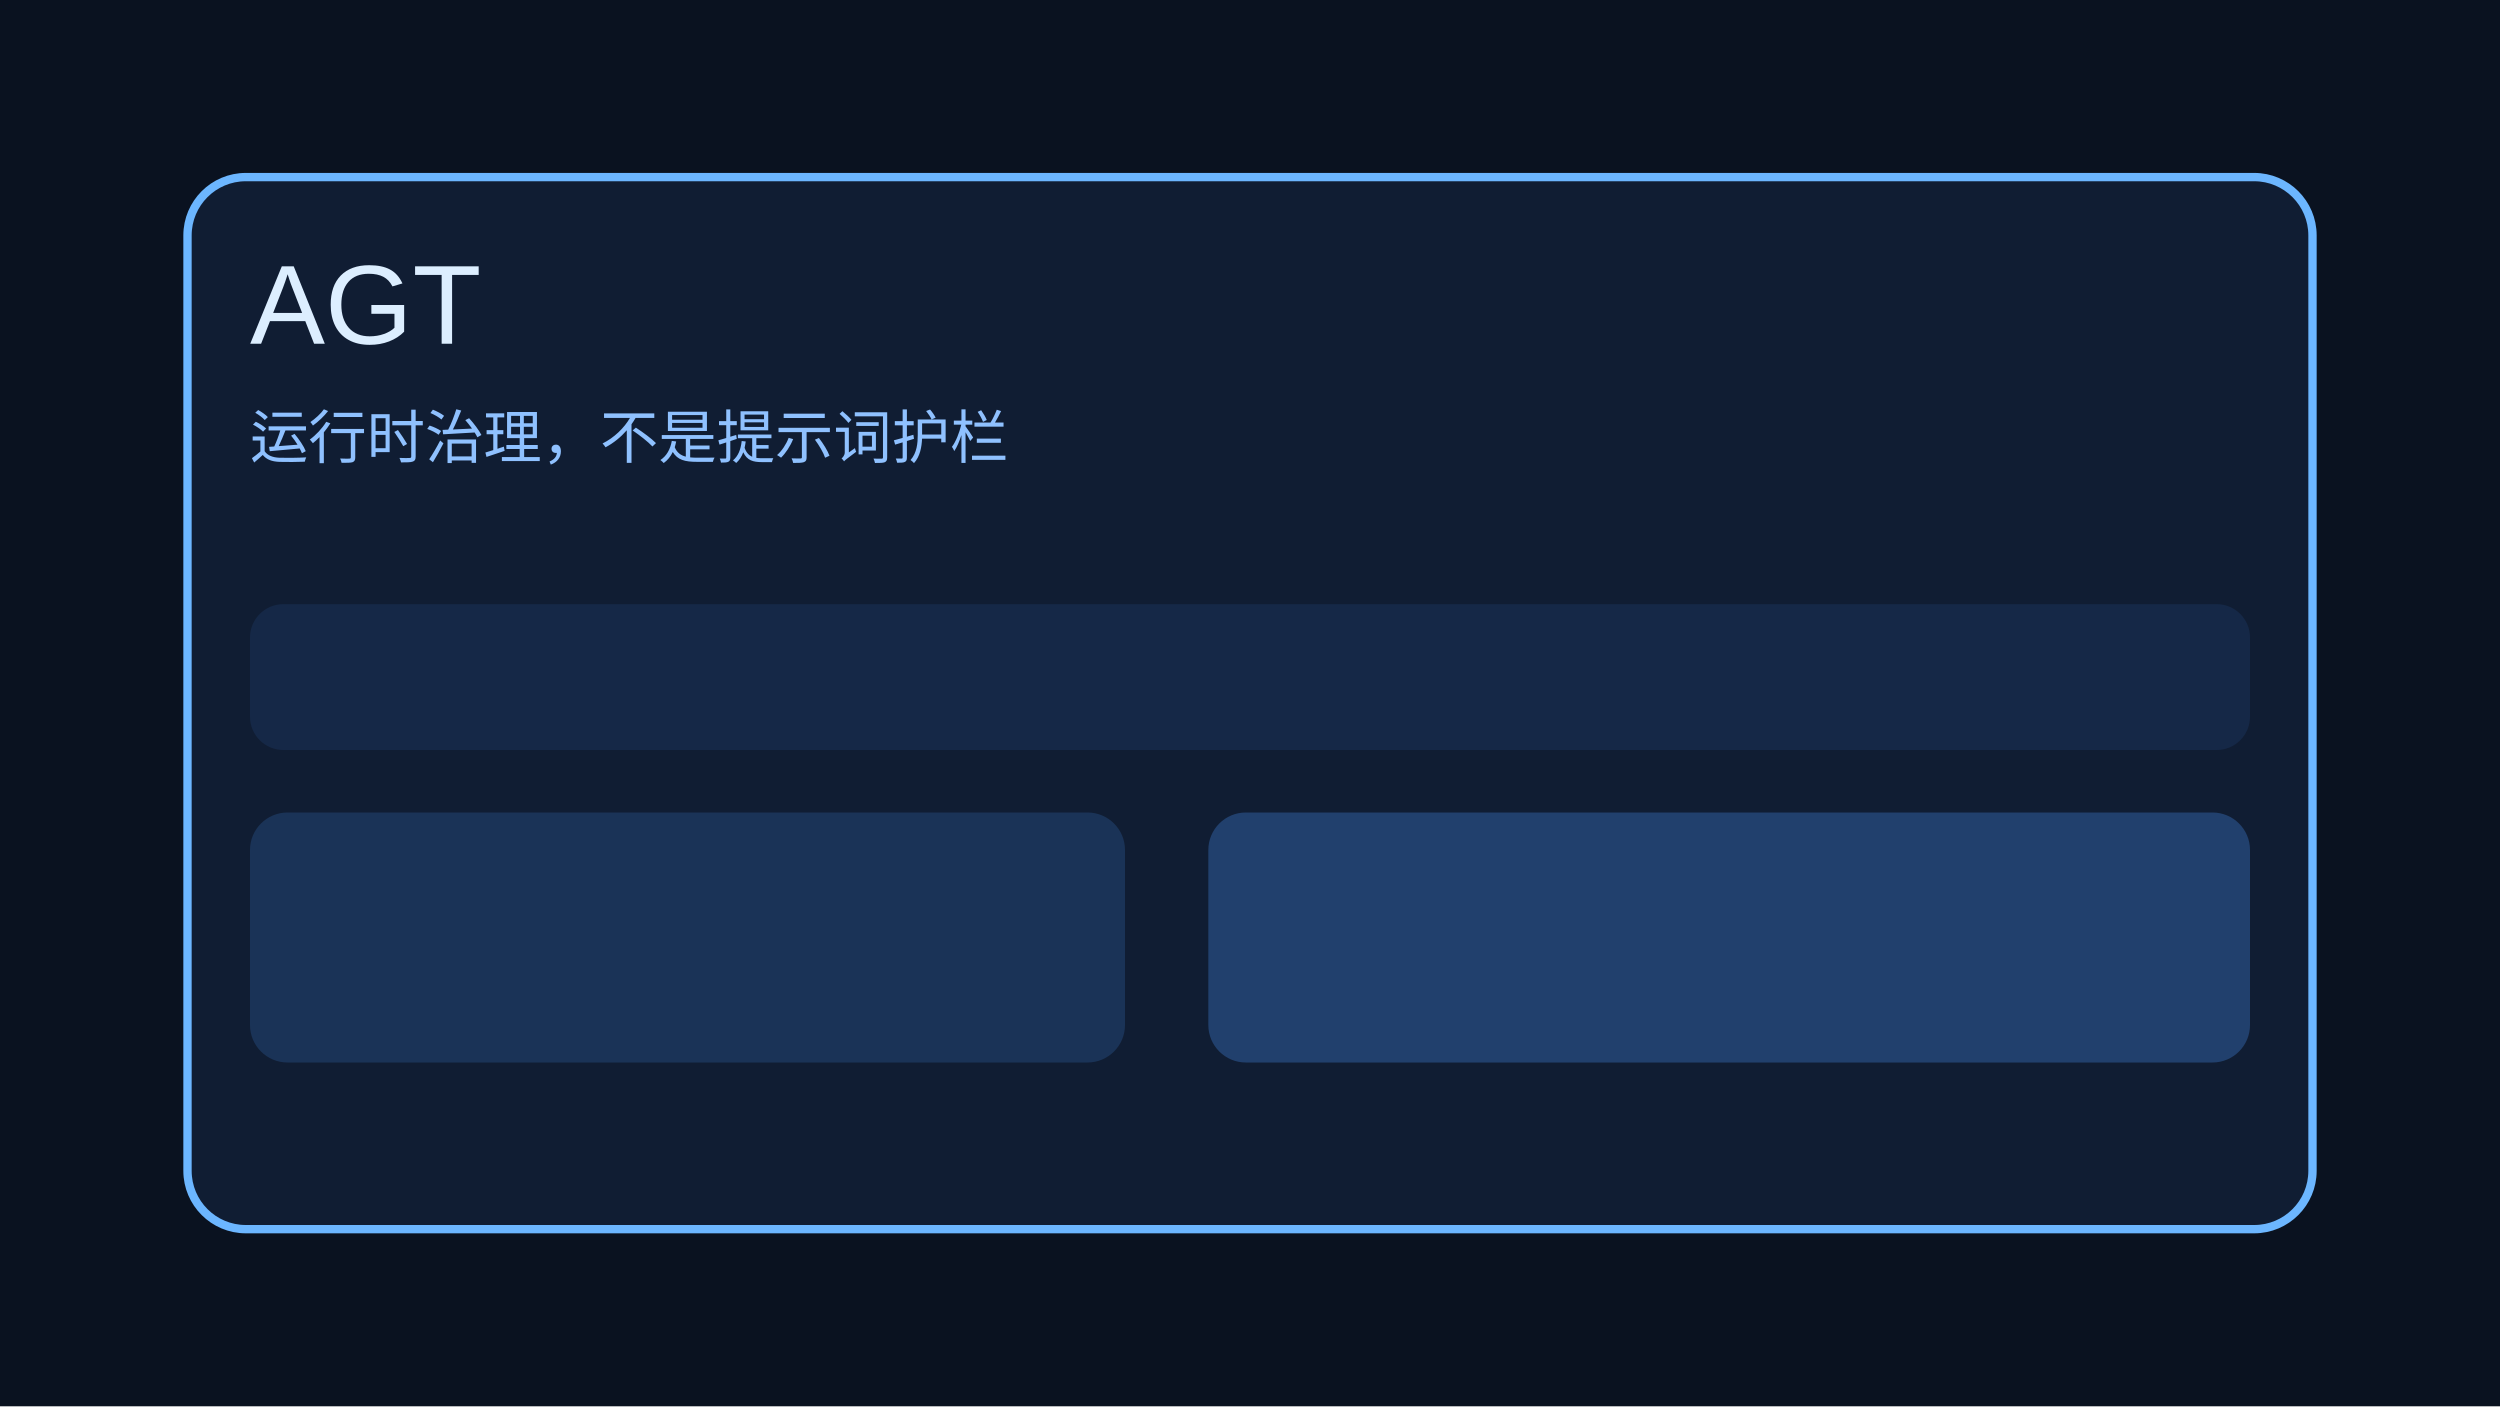
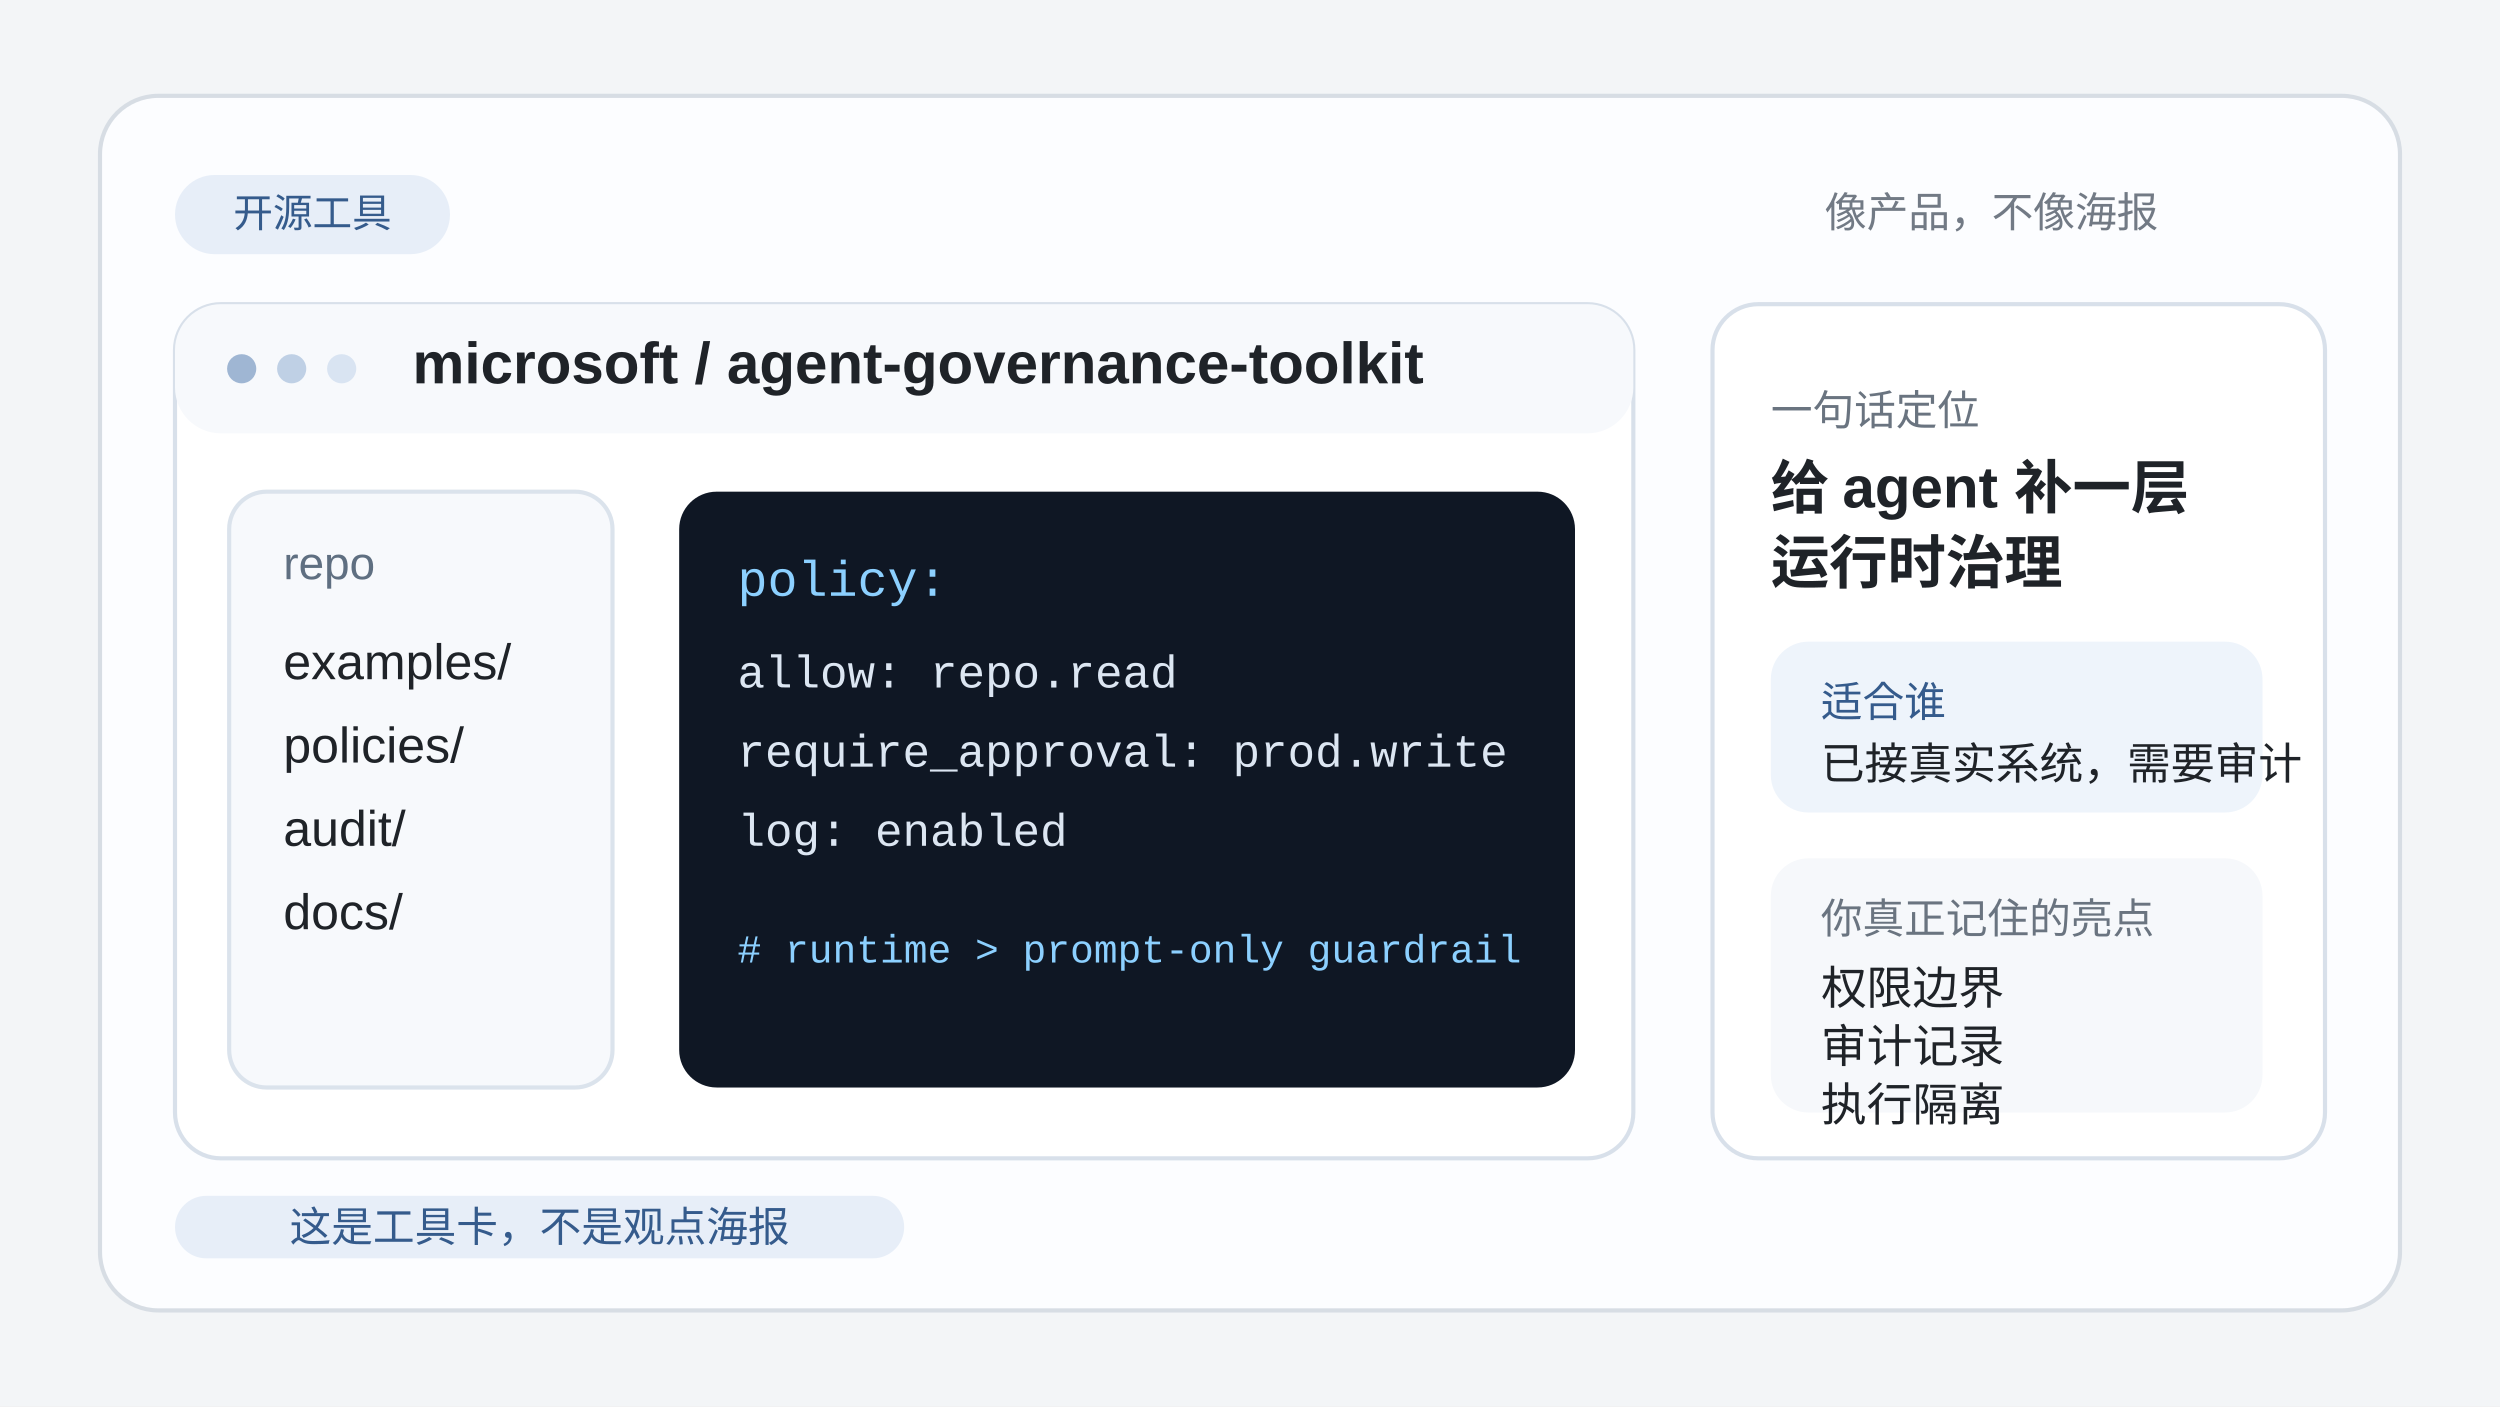
<svg xmlns="http://www.w3.org/2000/svg" width="1200" height="675" viewBox="0 0 1200 675">
-   <rect width="1200" height="675" fill="#0a1220" />
-   <rect x="90" y="85" width="1020" height="505" rx="28" fill="#101d33" stroke="#6cb6ff" stroke-width="4" />
-   <text x="120" y="165" fill="#dceeff" font-size="54" font-family="Arial, PingFang SC, sans-serif">AGT</text>
-   <text x="120" y="220" fill="#8fc1ff" font-size="28" font-family="Arial, PingFang SC, sans-serif">运行时治理，不是提示词护栏</text>
-   <rect x="120" y="290" width="960" height="70" rx="16" fill="#152847" />
-   <rect x="120" y="390" width="420" height="120" rx="18" fill="#1a3357" />
-   <rect x="580" y="390" width="500" height="120" rx="18" fill="#21406d" />
+   <rect width="1200" height="675" fill="#f3f5f7" />
+   <rect x="48" y="46" width="1104" height="583" rx="28" fill="#fcfdff" stroke="#d7dde4" stroke-width="2" />
+   <rect x="84" y="84" width="132" height="38" rx="19" fill="#e7eef8" />
+   <text x="150" y="109" text-anchor="middle" fill="#355b8c" font-size="19" font-family="Arial, PingFang SC, sans-serif">开源工具</text>
+   <text x="1036" y="109" text-anchor="end" fill="#727a85" font-size="20" font-family="Arial, PingFang SC, sans-serif">像产品，不像海报</text>
+   <rect x="84" y="146" width="700" height="410" rx="22" fill="#ffffff" stroke="#d8e0ea" stroke-width="2" />
+   <rect x="84" y="146" width="700" height="62" rx="22" fill="#f7f9fc" />
+   <circle cx="116" cy="177" r="7" fill="#9fb6d3" />
+   <circle cx="140" cy="177" r="7" fill="#bfd0e5" />
+   <circle cx="164" cy="177" r="7" fill="#d9e4f2" />
+   <text x="198" y="184" fill="#1f2328" font-size="28" font-weight="700" font-family="Arial, PingFang SC, sans-serif">microsoft / agent-governance-toolkit</text>
+   <rect x="110" y="236" width="184" height="286" rx="18" fill="#f7f9fc" stroke="#dbe3ec" stroke-width="2" />
+   <text x="136" y="278" fill="#5f6f81" font-size="22" font-family="Arial, PingFang SC, sans-serif">repo</text>
+   <text x="136" y="326" fill="#1f2328" font-size="24" font-family="Arial, PingFang SC, sans-serif">examples/</text>
+   <text x="136" y="366" fill="#1f2328" font-size="24" font-family="Arial, PingFang SC, sans-serif">policies/</text>
+   <text x="136" y="406" fill="#1f2328" font-size="24" font-family="Arial, PingFang SC, sans-serif">audit/</text>
+   <text x="136" y="446" fill="#1f2328" font-size="24" font-family="Arial, PingFang SC, sans-serif">docs/</text>
+   <rect x="326" y="236" width="430" height="286" rx="18" fill="#0f1724" />
+   <text x="354" y="286" fill="#8cd0ff" font-size="24" font-family="Courier New, monospace">policy:</text>
+   <text x="354" y="330" fill="#dce6f2" font-size="22" font-family="Courier New, monospace">  allow: repo.read</text>
+   <text x="354" y="368" fill="#dce6f2" font-size="22" font-family="Courier New, monospace">  require_approval: prod.write</text>
+   <text x="354" y="406" fill="#dce6f2" font-size="22" font-family="Courier New, monospace">  log: enabled</text>
+   <text x="354" y="462" fill="#8cd0ff" font-size="19" font-family="Courier New, monospace"># runtime &gt; prompt-only guardrail</text>
+   <rect x="822" y="146" width="294" height="410" rx="22" fill="#ffffff" stroke="#d8e0ea" stroke-width="2" />
+   <text x="850" y="204" fill="#6a7480" font-size="20" font-family="Arial, PingFang SC, sans-serif">一句话定位</text>
+   <text x="850" y="244" fill="#1f2328" font-size="28" font-weight="700" font-family="Arial, PingFang SC, sans-serif">给 agent 补一层</text>
+   <text x="850" y="280" fill="#1f2328" font-size="28" font-weight="700" font-family="Arial, PingFang SC, sans-serif">运行时治理</text>
+   <rect x="850" y="308" width="236" height="82" rx="18" fill="#eef4fb" />
+   <text x="874" y="344" fill="#355b8c" font-size="20" font-family="Arial, PingFang SC, sans-serif">适合谁</text>
+   <text x="874" y="374" fill="#1f2328" font-size="21" font-family="Arial, PingFang SC, sans-serif">已接真实系统，需要审计</text>
+   <rect x="850" y="412" width="236" height="122" rx="18" fill="#f6f8fb" />
+   <text x="874" y="448" fill="#6a7480" font-size="20" font-family="Arial, PingFang SC, sans-serif">你真正记住的亮点</text>
+   <text x="874" y="482" fill="#1f2328" font-size="22" font-family="Arial, PingFang SC, sans-serif">权限边界</text>
+   <text x="874" y="510" fill="#1f2328" font-size="22" font-family="Arial, PingFang SC, sans-serif">审计记录</text>
+   <text x="874" y="538" fill="#1f2328" font-size="22" font-family="Arial, PingFang SC, sans-serif">执行隔离</text>
+   <rect x="84" y="574" width="350" height="30" rx="15" fill="#e7eef8" />
+   <text x="259" y="596" text-anchor="middle" fill="#355b8c" font-size="20" font-family="Arial, PingFang SC, sans-serif">这是工具卡，不是观点海报</text>
</svg>
